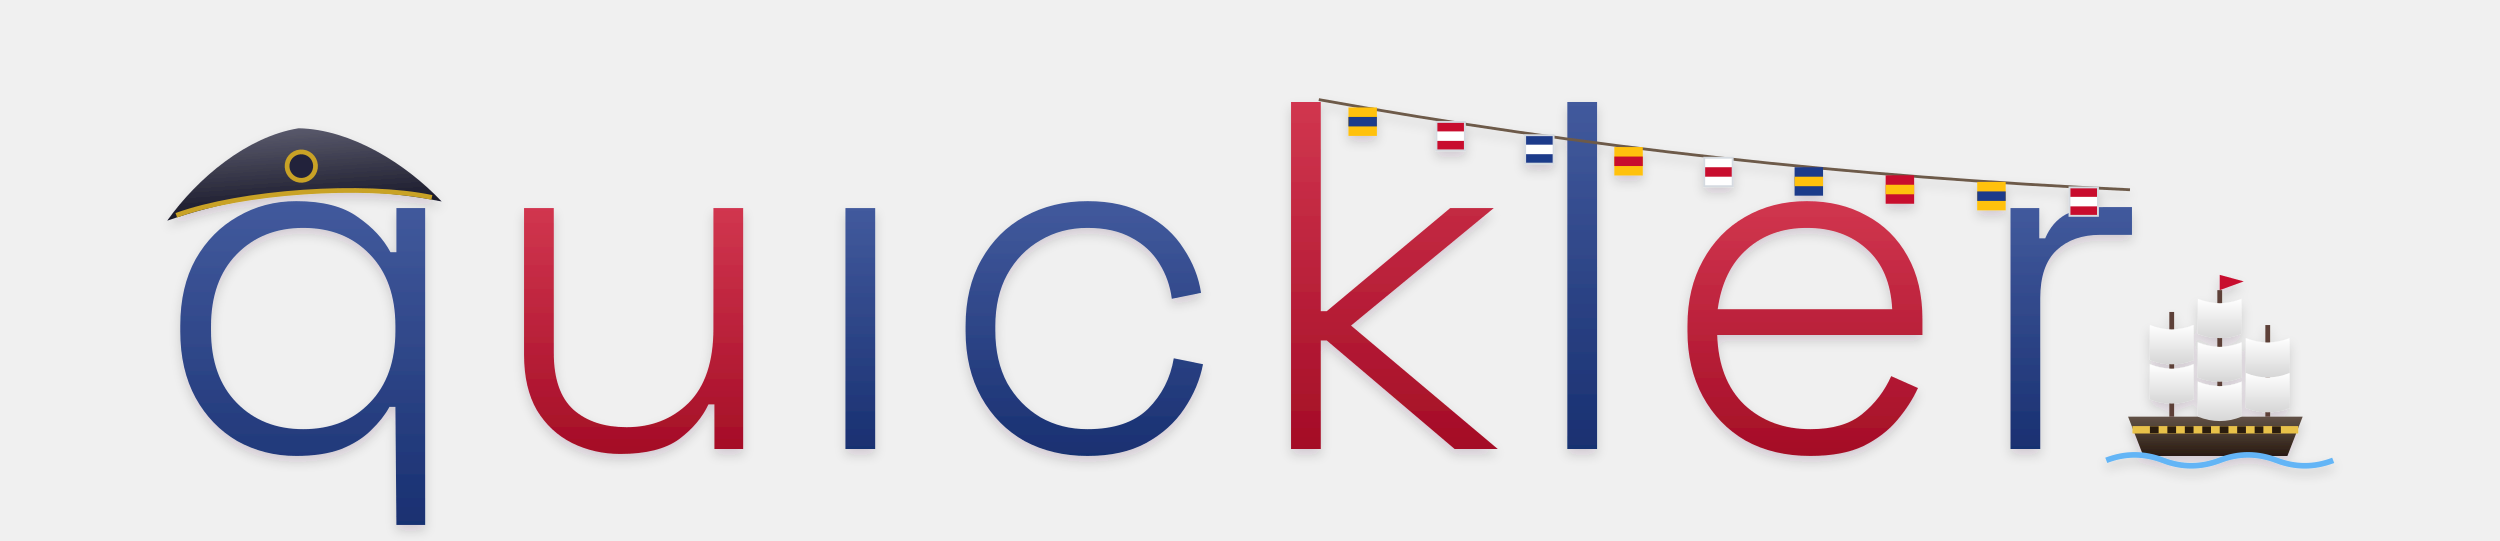
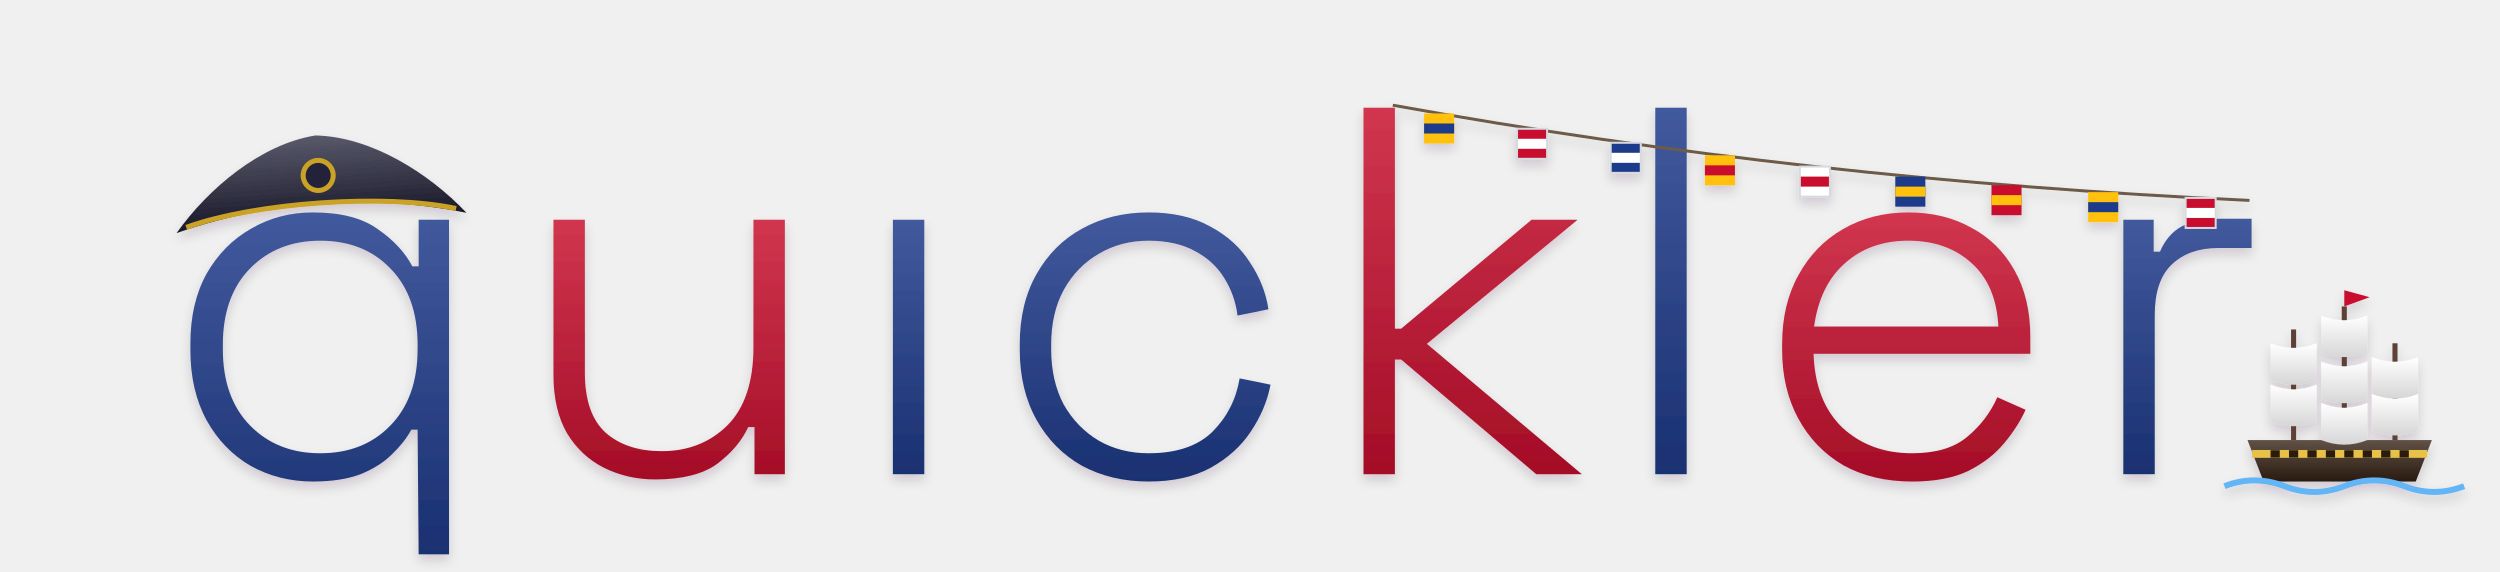
- <svg xmlns="http://www.w3.org/2000/svg" width="2108" height="456" viewBox="-62 -32 1054 228" role="img" aria-label="Quickler logo">
+ <svg xmlns="http://www.w3.org/2000/svg" width="1996" height="456" viewBox="-62 -32 998 228" role="img" aria-label="Quickler logo">
  <defs>
    <filter id="lift" x="-6%" y="-12%" width="112%" height="134%">
      <feDropShadow dx="0" dy="2.5" stdDeviation="2.2" flood-color="#241830" flood-opacity=".16" />
    </filter>
    <linearGradient id="L1E3A8A" x1="0" y1="0" x2="0" y2="1">
      <stop stop-color="#425A9D" />
      <stop offset="1" stop-color="#193071" />
    </linearGradient>
    <linearGradient id="LC8102E" x1="0" y1="0" x2="0" y2="1">
      <stop stop-color="#D1364F" />
      <stop offset="1" stop-color="#A40D26" />
    </linearGradient>
    <linearGradient id="bic" x1="0" y1="0" x2="0" y2="1">
      <stop stop-color="#59596B" />
      <stop offset="1" stop-color="#181829" />
    </linearGradient>
    <linearGradient id="hull" x1="0" y1="0" x2="0" y2="1">
      <stop stop-color="#615146" />
      <stop offset="1" stop-color="#291B11" />
    </linearGradient>
    <linearGradient id="sail" x1="0" y1="0" x2="0" y2="1">
      <stop stop-color="#FFFFFF" />
      <stop offset="1" stop-color="#D6D6D6" />
    </linearGradient>
  </defs>
  <g filter="url(#lift)">
    <path d="M105.124 189.3L104.706 139.535H102.198C100.387 142.879 97.809 146.153 94.465 149.358C91.26 152.563 87.08 155.21 81.925 157.3C76.77 159.251 70.43 160.226 62.906 160.226C53.849 160.226 45.559 158.136 38.035 153.956C30.65 149.637 24.798 143.576 20.479 135.773C16.16 127.831 14 118.496 14 107.767V105.259C14 94.391 16.16 85.056 20.479 77.253C24.938 69.45 30.859 63.459 38.244 59.279C45.629 54.96 53.849 52.8 62.906 52.8C74.053 52.8 82.691 55.029 88.822 59.488C95.092 63.807 99.69 68.754 102.616 74.327H105.124V55.726H117.246V189.3H105.124ZM65.832 148.94C77.397 148.94 86.732 145.248 93.838 137.863C101.083 130.478 104.706 120.307 104.706 107.349V105.677C104.706 92.719 101.083 82.548 93.838 75.163C86.732 67.778 77.397 64.086 65.832 64.086C54.407 64.086 45.071 67.778 37.826 75.163C30.581 82.548 26.958 92.719 26.958 105.677V107.349C26.958 120.307 30.581 130.478 37.826 137.863C45.071 145.248 54.407 148.94 65.832 148.94Z" fill="url(#L1E3A8A)" />
    <path d="M199.484 159.39C192.239 159.39 185.481 157.857 179.211 154.792C173.081 151.727 168.134 147.129 164.372 140.998C160.75 134.728 158.938 126.925 158.938 117.59V55.726H171.478V116.754C171.478 127.761 174.265 135.773 179.838 140.789C185.412 145.666 192.866 148.104 202.201 148.104C212.651 148.104 221.36 144.69 228.326 137.863C235.293 130.896 238.776 120.446 238.776 106.513V55.726H251.316V157.3H239.194V138.49H236.686C234.178 143.924 230.068 148.801 224.355 153.12C218.643 157.3 210.352 159.39 199.484 159.39Z" fill="url(#LC8102E)" />
    <path d="M294.439 157.3V55.726H306.979V157.3H294.439Z" fill="url(#L1E3A8A)" />
    <path d="M396.499 160.226C386.607 160.226 377.759 158.136 369.956 153.956C362.293 149.637 356.232 143.506 351.773 135.564C347.315 127.622 345.085 118.287 345.085 107.558V105.468C345.085 94.6 347.315 85.265 351.773 77.462C356.232 69.52 362.293 63.459 369.956 59.279C377.759 54.96 386.607 52.8 396.499 52.8C406.253 52.8 414.473 54.681 421.161 58.443C427.989 62.066 433.283 66.873 437.045 72.864C440.947 78.716 443.385 84.916 444.36 91.465L432.029 93.973C431.333 88.539 429.591 83.593 426.804 79.134C424.018 74.536 420.116 70.913 415.1 68.266C410.084 65.479 403.884 64.086 396.499 64.086C389.115 64.086 382.496 65.828 376.644 69.311C370.792 72.655 366.125 77.462 362.641 83.732C359.297 89.863 357.625 97.178 357.625 105.677V107.349C357.625 115.848 359.297 123.233 362.641 129.503C366.125 135.634 370.792 140.441 376.644 143.924C382.496 147.268 389.115 148.94 396.499 148.94C407.646 148.94 416.145 146.084 421.997 140.371C427.849 134.519 431.472 127.413 432.865 119.053L445.196 121.561C443.942 128.11 441.295 134.38 437.254 140.371C433.353 146.223 427.989 151.03 421.161 154.792C414.473 158.415 406.253 160.226 396.499 160.226Z" fill="url(#L1E3A8A)" />
    <path d="M482.302 157.3V11H494.842V99.198H497.35L549.391 55.726H567.783L507.591 105.259L569.455 157.3H551.272L497.35 111.529H494.842V157.3H482.302Z" fill="url(#LC8102E)" />
    <path d="M598.787 157.3V11H611.327V157.3Z" fill="url(#L1E3A8A)" />
    <path d="M701.266 160.226C690.816 160.226 681.689 158.066 673.886 153.747C666.223 149.288 660.232 143.088 655.912 135.146C651.593 127.204 649.433 118.078 649.433 107.767V105.259C649.433 94.809 651.593 85.683 655.912 77.88C660.232 69.938 666.153 63.807 673.677 59.488C681.341 55.029 690.049 52.8 699.802 52.8C709.277 52.8 717.637 54.82 724.883 58.861C732.267 62.762 738.049 68.475 742.229 75.999C746.409 83.384 748.5 92.231 748.5 102.542V109.23H661.974C662.392 121.909 666.223 131.732 673.469 138.699C680.853 145.526 690.119 148.94 701.266 148.94C710.74 148.94 718.055 146.78 723.211 142.461C728.505 138.142 732.546 132.847 735.333 126.577L746.619 131.593C744.529 136.191 741.603 140.719 737.841 145.178C734.218 149.497 729.48 153.12 723.628 156.046C717.776 158.833 710.322 160.226 701.266 160.226ZM662.182 98.362H735.75C735.193 87.355 731.64 78.925 725.091 73.073C718.543 67.082 710.113 64.086 699.802 64.086C689.631 64.086 681.201 67.082 674.513 73.073C667.825 78.925 663.715 87.355 662.182 98.362Z" fill="url(#LC8102E)" />
    <path d="M785.63 157.3V55.726H797.752V68.475H800.26C802.21 63.877 805.067 60.533 808.829 58.443C812.73 56.353 818.094 55.308 824.922 55.308H836.835V67.012H823.459C815.795 67.012 809.665 69.172 805.067 73.491C800.469 77.81 798.17 84.568 798.17 93.764V157.3H785.63Z" fill="url(#L1E3A8A)" />
    <g transform="rotate(-4 66 52)">
      <path d="M8 57 C22 40 44 24 66 22 C88 24 110 40 124 57 C102 51 80 49 66 49 C52 49 30 51 8 57Z" fill="url(#bic)" />
      <path d="M12 55 C40 47 92 47 120 55" stroke="#C9A227" stroke-width="2" fill="none" />
      <circle cx="66" cy="38" r="6" fill="#22223A" stroke="#C9A227" stroke-width="2" />
    </g>
    <path d="M494 10 Q660 40 836 48" stroke="#6D5A4A" stroke-width="1.2" fill="none" />
    <rect x="506.5" y="13.3" width="12" height="12" fill="#FFC107" />
    <rect x="506.5" y="17.3" width="12" height="4" fill="#1E3A8A" />
    <rect x="543.6" y="19.4" width="12" height="12" fill="#C8102E" />
    <rect x="543.6" y="23.4" width="12" height="4" fill="#FFFFFF" />
    <rect x="543.6" y="19.4" width="12" height="12" fill="none" stroke="#D5DAE0" stroke-width=".8" />
    <rect x="581.0" y="25.0" width="12" height="12" fill="#1E3A8A" />
    <rect x="581.0" y="29.0" width="12" height="4" fill="#FFFFFF" />
    <rect x="581.0" y="25.0" width="12" height="12" fill="none" stroke="#D5DAE0" stroke-width=".8" />
    <rect x="618.6" y="30.0" width="12" height="12" fill="#FFC107" />
    <rect x="618.6" y="34.0" width="12" height="4" fill="#C8102E" />
    <rect x="656.5" y="34.5" width="12" height="12" fill="#FFFFFF" />
    <rect x="656.5" y="38.5" width="12" height="4" fill="#C8102E" />
    <rect x="656.5" y="34.5" width="12" height="12" fill="none" stroke="#D5DAE0" stroke-width=".8" />
    <rect x="694.6" y="38.5" width="12" height="12" fill="#1E3A8A" />
    <rect x="694.6" y="42.5" width="12" height="4" fill="#FFC107" />
    <rect x="733.0" y="41.9" width="12" height="12" fill="#C8102E" />
    <rect x="733.0" y="45.9" width="12" height="4" fill="#FFC107" />
    <rect x="771.6" y="44.7" width="12" height="12" fill="#FFC107" />
    <rect x="771.6" y="48.7" width="12" height="4" fill="#1E3A8A" />
    <rect x="810.5" y="47.0" width="12" height="12" fill="#C8102E" />
    <rect x="810.5" y="51.0" width="12" height="4" fill="#FFFFFF" />
    <rect x="810.5" y="47.0" width="12" height="12" fill="none" stroke="#D5DAE0" stroke-width=".8" />
    <g transform="translate(872 140) scale(.92)">
      <path d="M-40 4 H40 L33 22 H-33Z" fill="url(#hull)" />
      <path d="M-38 10 H38" stroke="#E8C14A" stroke-width="3.4" />
      <rect x="-30" y="8.4" width="4" height="3.2" fill="#2A1A10" />
      <rect x="-22" y="8.4" width="4" height="3.2" fill="#2A1A10" />
      <rect x="-14" y="8.4" width="4" height="3.2" fill="#2A1A10" />
      <rect x="-6" y="8.4" width="4" height="3.2" fill="#2A1A10" />
      <rect x="2" y="8.4" width="4" height="3.2" fill="#2A1A10" />
      <rect x="10" y="8.4" width="4" height="3.2" fill="#2A1A10" />
      <rect x="18" y="8.4" width="4" height="3.2" fill="#2A1A10" />
      <rect x="26" y="8.4" width="4" height="3.2" fill="#2A1A10" />
      <path d="M-20 4 V-44 M2 4 V-54 M24 4 V-38" stroke="#5D4037" stroke-width="2.2" />
      <path d="M-30 -38 Q-20 -34 -10 -38 L-10 -22 Q-20 -18 -30 -22Z" fill="url(#sail)" />
      <path d="M-30 -20 Q-20 -16 -10 -20 L-10 -4 Q-20 0 -30 -4Z" fill="url(#sail)" />
      <path d="M-8 -50 Q2 -46 12 -50 L12 -34 Q2 -30 -8 -34Z" fill="url(#sail)" />
      <path d="M-8 -30 Q2 -26 12 -30 L12 -14 Q2 -10 -8 -14Z" fill="url(#sail)" />
      <path d="M-8 -12 Q2 -8 12 -12 L12 4 Q2 8 -8 4Z" fill="url(#sail)" />
      <path d="M14 -32 Q24 -28 34 -32 L34 -16 Q24 -12 14 -16Z" fill="url(#sail)" />
      <path d="M14 -16 Q24 -12 34 -16 L34 0 Q24 4 14 0Z" fill="url(#sail)" />
      <path d="M2 -54 L13 -58 L2 -61Z" fill="#C8102E" />
      <path d="M-50 24 Q-37 19 -24 24 T2 24 T28 24 T54 24" stroke="#64B5F6" stroke-width="2.6" fill="none" />
    </g>
  </g>
</svg>
